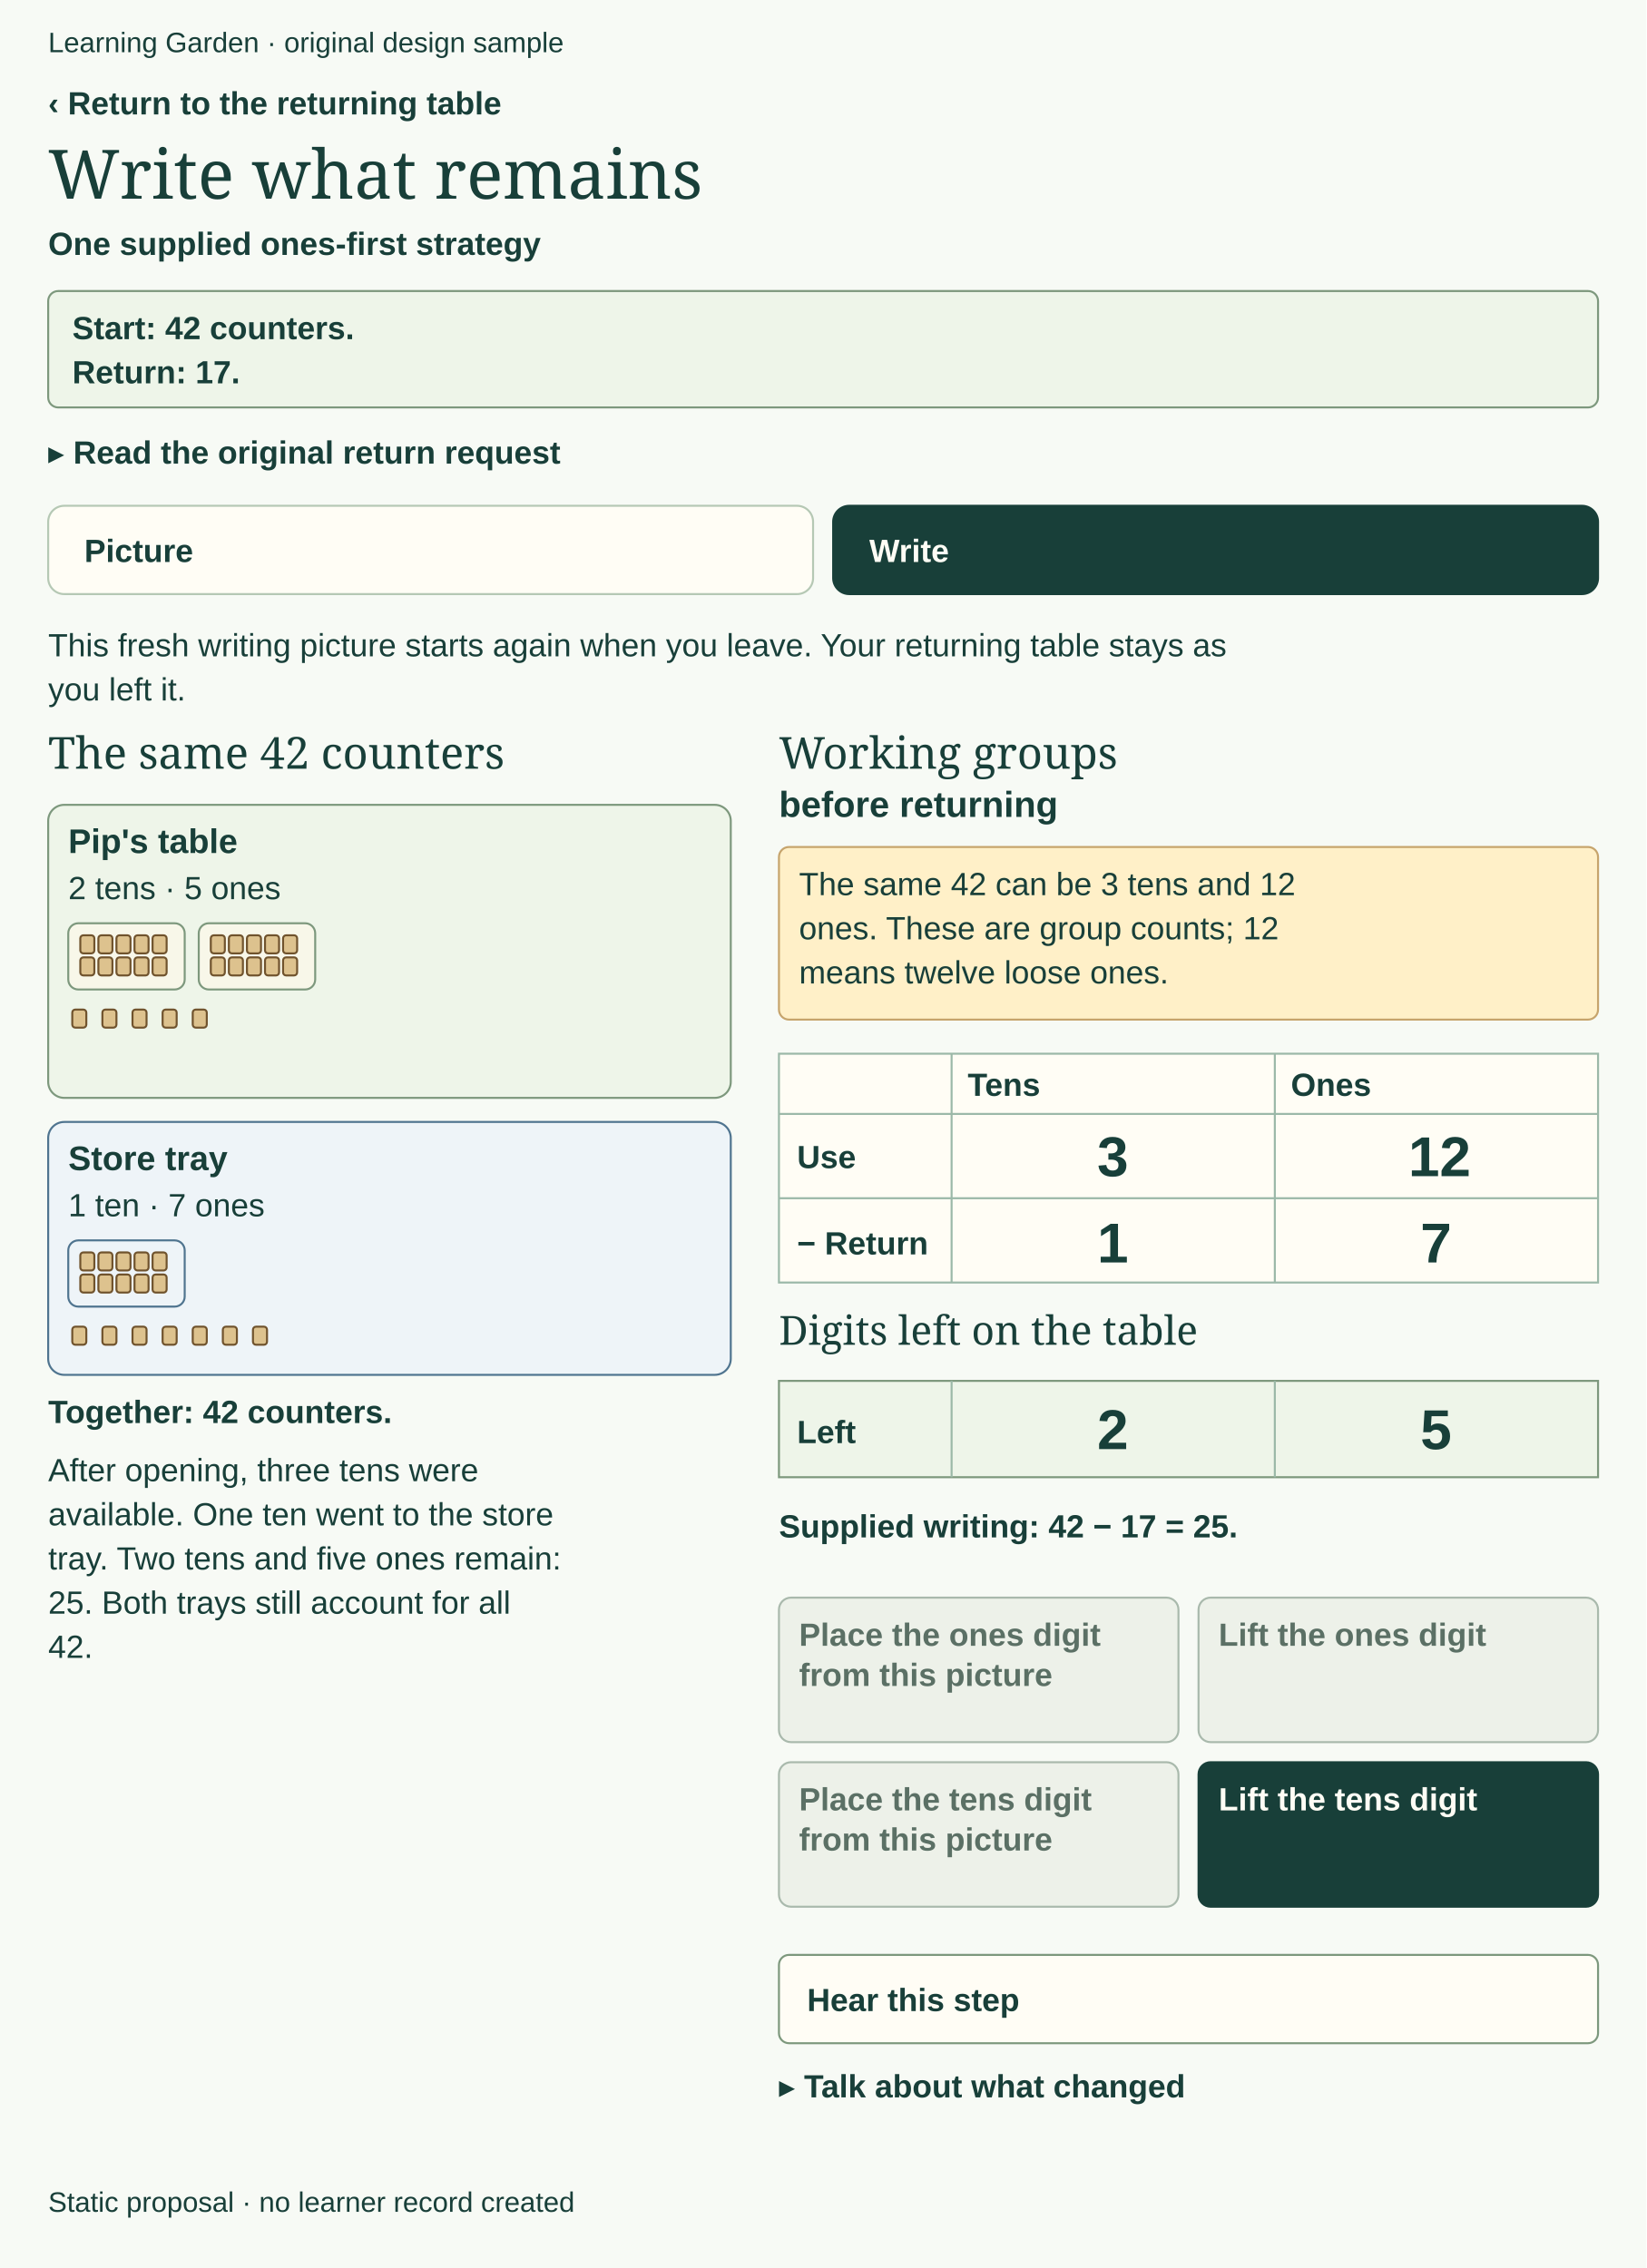
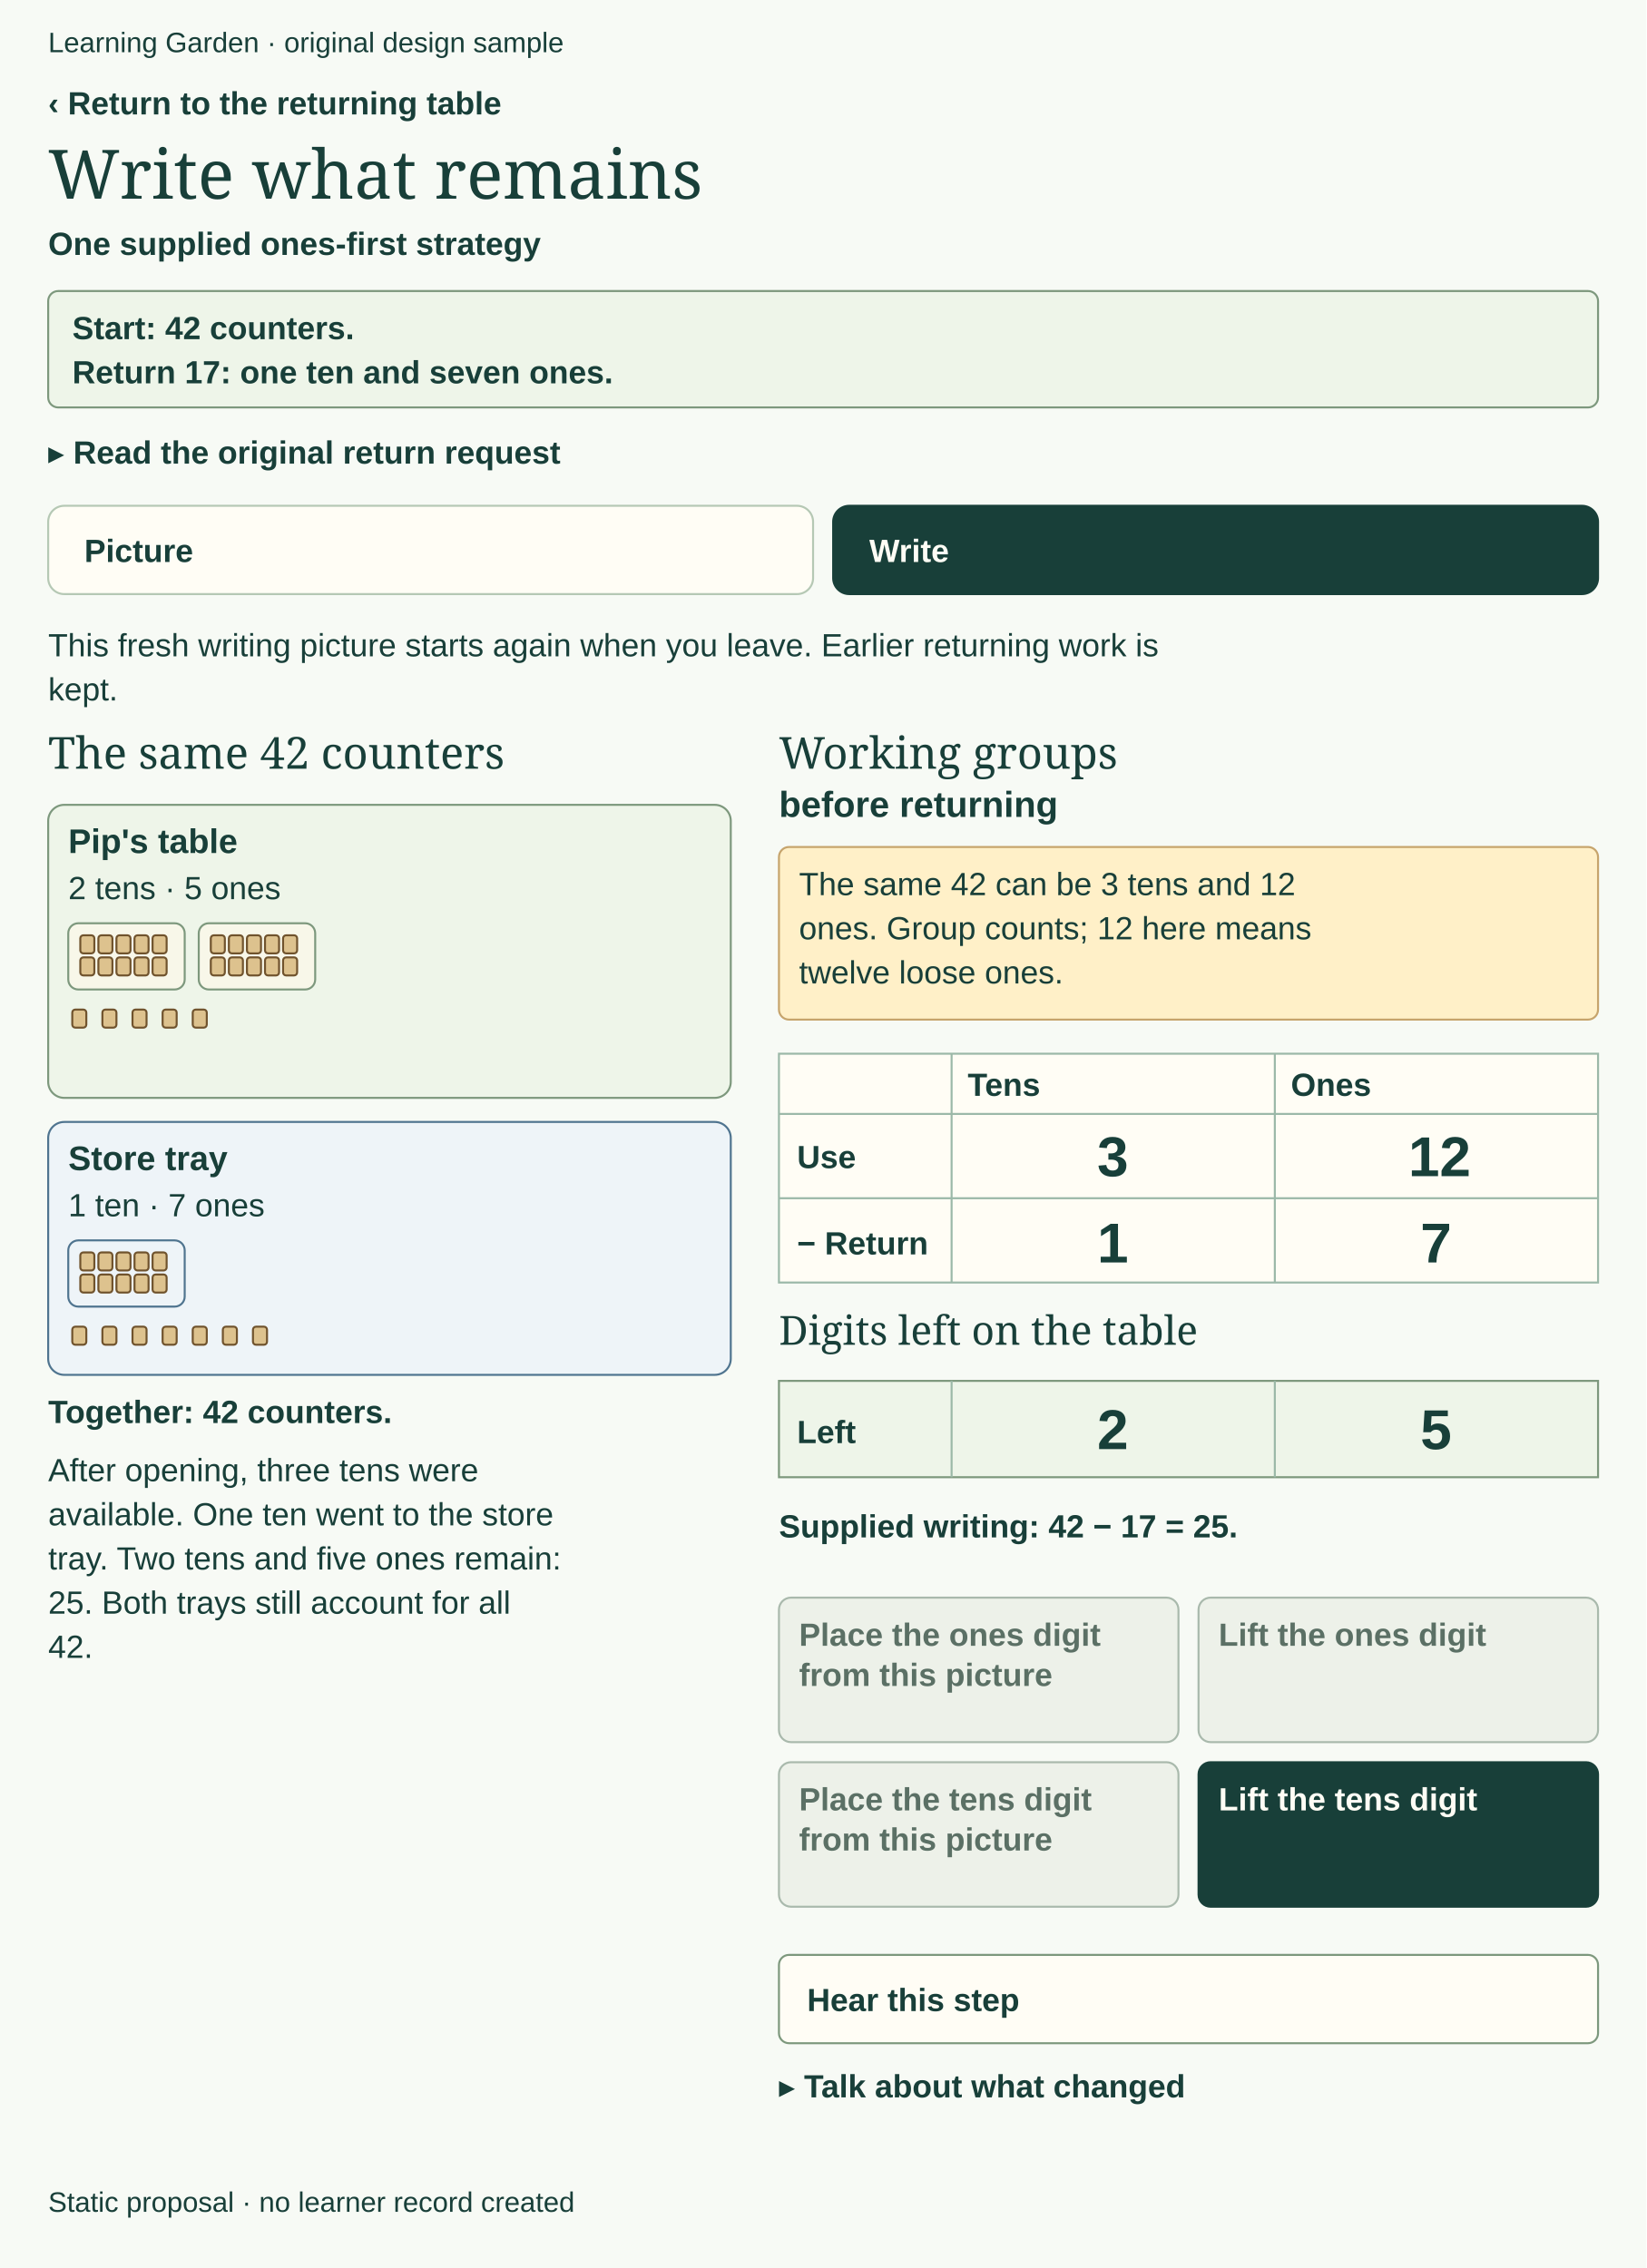
<svg xmlns="http://www.w3.org/2000/svg" width="820" height="1130" viewBox="0 0 820 1130" role="img" aria-labelledby="title desc">
  <rect width="100%" height="100%" fill="#f7faf5" />
  <text x="24" y="26" font-size="14" font-family="Trebuchet MS,Arial,sans-serif" font-weight="normal" fill="#183f39">Learning Garden · original design sample</text>
  <text x="24" y="57" font-size="16" font-family="Trebuchet MS,Arial,sans-serif" font-weight="bold" fill="#183f39">‹ Return to the returning table</text>
  <text x="24" y="99" font-size="34" font-family="Georgia,serif" font-weight="normal" fill="#183f39">Write what remains</text>
  <text x="24" y="127" font-size="16" font-family="Trebuchet MS,Arial,sans-serif" font-weight="bold" fill="#183f39">One supplied ones-first strategy</text>
  <rect x="24" y="145" width="772" height="58" rx="5" fill="#eef5e9" stroke="#7d987d" />
  <text x="36" y="169" font-size="16" font-family="Trebuchet MS,Arial,sans-serif" font-weight="bold" fill="#183f39">Start: 42 counters.</text>
-   <text x="36" y="191" font-size="16" font-family="Trebuchet MS,Arial,sans-serif" font-weight="bold" fill="#183f39">Return: 17.</text>
+   <text x="36" y="191" font-size="16" font-family="Trebuchet MS,Arial,sans-serif" font-weight="bold" fill="#183f39">Return 17: one ten and seven ones.</text>
  <text x="24" y="231" font-size="16" font-family="Trebuchet MS,Arial,sans-serif" font-weight="bold" fill="#183f39">▸ Read the original return request</text>
  <rect x="24" y="252" width="381.0" height="44" rx="8" fill="#fffdf5" stroke="#b5c8b4" />
  <text x="42" y="280" font-size="16" font-family="Trebuchet MS,Arial,sans-serif" font-weight="bold" fill="#183f39">Picture</text>
  <rect x="415.0" y="252" width="381.0" height="44" rx="8" fill="#183f39" stroke="#183f39" />
  <text x="433.0" y="280" font-size="16" font-family="Trebuchet MS,Arial,sans-serif" font-weight="bold" fill="#fffdf5">Write</text>
-   <text x="24" y="327" font-size="16" font-family="Trebuchet MS,Arial,sans-serif" font-weight="normal" fill="#183f39">This fresh writing picture starts again when you leave. Your returning table stays as</text>
-   <text x="24" y="349" font-size="16" font-family="Trebuchet MS,Arial,sans-serif" font-weight="normal" fill="#183f39">you left it.</text>
+   <text x="24" y="327" font-size="16" font-family="Trebuchet MS,Arial,sans-serif" font-weight="normal" fill="#183f39">This fresh writing picture starts again when you leave. Earlier returning work is</text>
+   <text x="24" y="349" font-size="16" font-family="Trebuchet MS,Arial,sans-serif" font-weight="normal" fill="#183f39">kept.</text>
  <text x="24" y="383" font-size="22" font-family="Georgia,serif" font-weight="normal" fill="#183f39">The same 42 counters</text>
  <rect x="24" y="401" width="340" height="146" rx="8" fill="#eef5e9" stroke="#7d987d" />
  <text x="34" y="425" font-size="17" font-family="Trebuchet MS,Arial,sans-serif" font-weight="bold" fill="#183f39">Pip's table</text>
  <text x="34" y="448" font-size="16" font-family="Trebuchet MS,Arial,sans-serif" font-weight="normal" fill="#183f39">2 tens · 5 ones</text>
  <rect x="34" y="460" width="58" height="33" rx="5" fill="#f8f7e9" stroke="#7d987d" />
  <rect x="40" y="466" width="7" height="9" rx="1.5" fill="#ddc28e" stroke="#70532d" />
  <rect x="49" y="466" width="7" height="9" rx="1.5" fill="#ddc28e" stroke="#70532d" />
  <rect x="58" y="466" width="7" height="9" rx="1.5" fill="#ddc28e" stroke="#70532d" />
  <rect x="67" y="466" width="7" height="9" rx="1.5" fill="#ddc28e" stroke="#70532d" />
  <rect x="76" y="466" width="7" height="9" rx="1.5" fill="#ddc28e" stroke="#70532d" />
  <rect x="40" y="477" width="7" height="9" rx="1.5" fill="#ddc28e" stroke="#70532d" />
  <rect x="49" y="477" width="7" height="9" rx="1.5" fill="#ddc28e" stroke="#70532d" />
  <rect x="58" y="477" width="7" height="9" rx="1.5" fill="#ddc28e" stroke="#70532d" />
  <rect x="67" y="477" width="7" height="9" rx="1.5" fill="#ddc28e" stroke="#70532d" />
  <rect x="76" y="477" width="7" height="9" rx="1.5" fill="#ddc28e" stroke="#70532d" />
  <rect x="99" y="460" width="58" height="33" rx="5" fill="#f8f7e9" stroke="#7d987d" />
  <rect x="105" y="466" width="7" height="9" rx="1.5" fill="#ddc28e" stroke="#70532d" />
  <rect x="114" y="466" width="7" height="9" rx="1.5" fill="#ddc28e" stroke="#70532d" />
  <rect x="123" y="466" width="7" height="9" rx="1.5" fill="#ddc28e" stroke="#70532d" />
  <rect x="132" y="466" width="7" height="9" rx="1.5" fill="#ddc28e" stroke="#70532d" />
  <rect x="141" y="466" width="7" height="9" rx="1.5" fill="#ddc28e" stroke="#70532d" />
  <rect x="105" y="477" width="7" height="9" rx="1.5" fill="#ddc28e" stroke="#70532d" />
  <rect x="114" y="477" width="7" height="9" rx="1.5" fill="#ddc28e" stroke="#70532d" />
  <rect x="123" y="477" width="7" height="9" rx="1.5" fill="#ddc28e" stroke="#70532d" />
  <rect x="132" y="477" width="7" height="9" rx="1.5" fill="#ddc28e" stroke="#70532d" />
  <rect x="141" y="477" width="7" height="9" rx="1.5" fill="#ddc28e" stroke="#70532d" />
  <rect x="36" y="503" width="7" height="9" rx="1.5" fill="#ddc28e" stroke="#70532d" />
  <rect x="51" y="503" width="7" height="9" rx="1.5" fill="#ddc28e" stroke="#70532d" />
  <rect x="66" y="503" width="7" height="9" rx="1.5" fill="#ddc28e" stroke="#70532d" />
  <rect x="81" y="503" width="7" height="9" rx="1.5" fill="#ddc28e" stroke="#70532d" />
  <rect x="96" y="503" width="7" height="9" rx="1.5" fill="#ddc28e" stroke="#70532d" />
  <rect x="24" y="559" width="340" height="126" rx="8" fill="#eef4f8" stroke="#4f748f" />
  <text x="34" y="583" font-size="17" font-family="Trebuchet MS,Arial,sans-serif" font-weight="bold" fill="#183f39">Store tray</text>
  <text x="34" y="606" font-size="16" font-family="Trebuchet MS,Arial,sans-serif" font-weight="normal" fill="#183f39">1 ten · 7 ones</text>
  <rect x="34" y="618" width="58" height="33" rx="5" fill="#eef4f8" stroke="#4f748f" />
  <rect x="40" y="624" width="7" height="9" rx="1.5" fill="#ddc28e" stroke="#70532d" />
  <rect x="49" y="624" width="7" height="9" rx="1.5" fill="#ddc28e" stroke="#70532d" />
  <rect x="58" y="624" width="7" height="9" rx="1.5" fill="#ddc28e" stroke="#70532d" />
  <rect x="67" y="624" width="7" height="9" rx="1.5" fill="#ddc28e" stroke="#70532d" />
  <rect x="76" y="624" width="7" height="9" rx="1.5" fill="#ddc28e" stroke="#70532d" />
  <rect x="40" y="635" width="7" height="9" rx="1.5" fill="#ddc28e" stroke="#70532d" />
  <rect x="49" y="635" width="7" height="9" rx="1.5" fill="#ddc28e" stroke="#70532d" />
  <rect x="58" y="635" width="7" height="9" rx="1.5" fill="#ddc28e" stroke="#70532d" />
  <rect x="67" y="635" width="7" height="9" rx="1.5" fill="#ddc28e" stroke="#70532d" />
  <rect x="76" y="635" width="7" height="9" rx="1.5" fill="#ddc28e" stroke="#70532d" />
  <rect x="36" y="661" width="7" height="9" rx="1.5" fill="#ddc28e" stroke="#70532d" />
  <rect x="51" y="661" width="7" height="9" rx="1.5" fill="#ddc28e" stroke="#70532d" />
  <rect x="66" y="661" width="7" height="9" rx="1.5" fill="#ddc28e" stroke="#70532d" />
  <rect x="81" y="661" width="7" height="9" rx="1.5" fill="#ddc28e" stroke="#70532d" />
  <rect x="96" y="661" width="7" height="9" rx="1.5" fill="#ddc28e" stroke="#70532d" />
  <rect x="111" y="661" width="7" height="9" rx="1.5" fill="#ddc28e" stroke="#70532d" />
  <rect x="126" y="661" width="7" height="9" rx="1.5" fill="#ddc28e" stroke="#70532d" />
  <text x="24" y="709" font-size="16" font-family="Trebuchet MS,Arial,sans-serif" font-weight="bold" fill="#183f39">Together: 42 counters.</text>
  <text x="24" y="738" font-size="16" font-family="Trebuchet MS,Arial,sans-serif" font-weight="normal" fill="#183f39">After opening, three tens were</text>
  <text x="24" y="760" font-size="16" font-family="Trebuchet MS,Arial,sans-serif" font-weight="normal" fill="#183f39">available. One ten went to the store</text>
  <text x="24" y="782" font-size="16" font-family="Trebuchet MS,Arial,sans-serif" font-weight="normal" fill="#183f39">tray. Two tens and five ones remain:</text>
  <text x="24" y="804" font-size="16" font-family="Trebuchet MS,Arial,sans-serif" font-weight="normal" fill="#183f39">25. Both trays still account for all</text>
  <text x="24" y="826" font-size="16" font-family="Trebuchet MS,Arial,sans-serif" font-weight="normal" fill="#183f39">42.</text>
  <text x="388" y="383" font-size="22" font-family="Georgia,serif" font-weight="normal" fill="#183f39">Working groups</text>
  <text x="388" y="407" font-size="18" font-family="Trebuchet MS,Arial,sans-serif" font-weight="bold" fill="#183f39">before returning</text>
  <rect x="388" y="422" width="408" height="86" rx="5" fill="#fff0c8" stroke="#c6a46c" />
  <text x="398" y="446" font-size="16" font-family="Trebuchet MS,Arial,sans-serif" font-weight="normal" fill="#183f39">The same 42 can be 3 tens and 12</text>
-   <text x="398" y="468" font-size="16" font-family="Trebuchet MS,Arial,sans-serif" font-weight="normal" fill="#183f39">ones. These are group counts; 12</text>
-   <text x="398" y="490" font-size="16" font-family="Trebuchet MS,Arial,sans-serif" font-weight="normal" fill="#183f39">means twelve loose ones.</text>
+   <text x="398" y="468" font-size="16" font-family="Trebuchet MS,Arial,sans-serif" font-weight="normal" fill="#183f39">ones. Group counts; 12 here means</text>
+   <text x="398" y="490" font-size="16" font-family="Trebuchet MS,Arial,sans-serif" font-weight="normal" fill="#183f39">twelve loose ones.</text>
  <rect x="388" y="525" width="408" height="114" rx="0" fill="#fffdf5" stroke="#9bb8a8" />
  <path d="M388 555h408" stroke="#9bb8a8" />
  <path d="M388 597h408" stroke="#9bb8a8" />
  <path d="M474 525v114" stroke="#9bb8a8" />
  <path d="M635.0 525v114" stroke="#9bb8a8" />
  <text x="482" y="546" font-size="16" font-family="Trebuchet MS,Arial,sans-serif" font-weight="bold" fill="#183f39">Tens</text>
  <text x="643.0" y="546" font-size="16" font-family="Trebuchet MS,Arial,sans-serif" font-weight="bold" fill="#183f39">Ones</text>
  <text x="397" y="582" font-size="16" font-family="Trebuchet MS,Arial,sans-serif" font-weight="bold" fill="#183f39">Use</text>
  <text x="397" y="625" font-size="16" font-family="Trebuchet MS,Arial,sans-serif" font-weight="bold" fill="#183f39">− Return</text>
  <text x="546.5" y="586" font-size="28" font-family="Trebuchet MS,Arial,sans-serif" font-weight="bold" fill="#183f39">3</text>
  <text x="701.5" y="586" font-size="28" font-family="Trebuchet MS,Arial,sans-serif" font-weight="bold" fill="#183f39">12</text>
  <text x="546.5" y="629" font-size="28" font-family="Trebuchet MS,Arial,sans-serif" font-weight="bold" fill="#183f39">1</text>
  <text x="707.5" y="629" font-size="28" font-family="Trebuchet MS,Arial,sans-serif" font-weight="bold" fill="#183f39">7</text>
  <text x="388" y="670" font-size="20" font-family="Georgia,serif" font-weight="normal" fill="#183f39">Digits left on the table</text>
  <rect x="388" y="688" width="408" height="48" rx="0" fill="#eef5e9" stroke="#7d987d" />
  <path d="M474 688v48" stroke="#9bb8a8" />
  <path d="M635.0 688v48" stroke="#9bb8a8" />
  <text x="397" y="719" font-size="16" font-family="Trebuchet MS,Arial,sans-serif" font-weight="bold" fill="#183f39">Left</text>
  <text x="546.5" y="722" font-size="28" font-family="Trebuchet MS,Arial,sans-serif" font-weight="bold" fill="#183f39">2</text>
  <text x="707.5" y="722" font-size="28" font-family="Trebuchet MS,Arial,sans-serif" font-weight="bold" fill="#183f39">5</text>
  <text x="388" y="766" font-size="16" font-family="Trebuchet MS,Arial,sans-serif" font-weight="bold" fill="#183f39">Supplied writing: 42 − 17 = 25.</text>
  <rect x="388.0" y="796" width="199.0" height="72" rx="6" fill="#edf1e9" stroke="#a9b9ac" />
  <text x="398.0" y="820" font-size="16" font-family="Trebuchet MS,Arial,sans-serif" font-weight="bold" fill="#5b7065">Place the ones digit</text>
  <text x="398.0" y="840" font-size="16" font-family="Trebuchet MS,Arial,sans-serif" font-weight="bold" fill="#5b7065">from this picture</text>
  <rect x="597.0" y="796" width="199.0" height="72" rx="6" fill="#edf1e9" stroke="#a9b9ac" />
  <text x="607.0" y="820" font-size="16" font-family="Trebuchet MS,Arial,sans-serif" font-weight="bold" fill="#5b7065">Lift the ones digit</text>
  <rect x="388.0" y="878" width="199.0" height="72" rx="6" fill="#edf1e9" stroke="#a9b9ac" />
  <text x="398.0" y="902" font-size="16" font-family="Trebuchet MS,Arial,sans-serif" font-weight="bold" fill="#5b7065">Place the tens digit</text>
  <text x="398.0" y="922" font-size="16" font-family="Trebuchet MS,Arial,sans-serif" font-weight="bold" fill="#5b7065">from this picture</text>
  <rect x="597.0" y="878" width="199.0" height="72" rx="6" fill="#183f39" stroke="#183f39" />
  <text x="607.0" y="902" font-size="16" font-family="Trebuchet MS,Arial,sans-serif" font-weight="bold" fill="#fffdf5">Lift the tens digit</text>
  <rect x="388" y="974" width="408" height="44" rx="5" fill="#fffdf5" stroke="#7d987d" />
  <text x="402" y="1002" font-size="16" font-family="Trebuchet MS,Arial,sans-serif" font-weight="bold" fill="#183f39">Hear this step</text>
  <text x="388" y="1045" font-size="16" font-family="Trebuchet MS,Arial,sans-serif" font-weight="bold" fill="#183f39">▸ Talk about what changed</text>
  <text x="24" y="1102" font-size="14" font-family="Trebuchet MS,Arial,sans-serif" font-weight="normal" fill="#183f39">Static proposal · no learner record created</text>
</svg>
